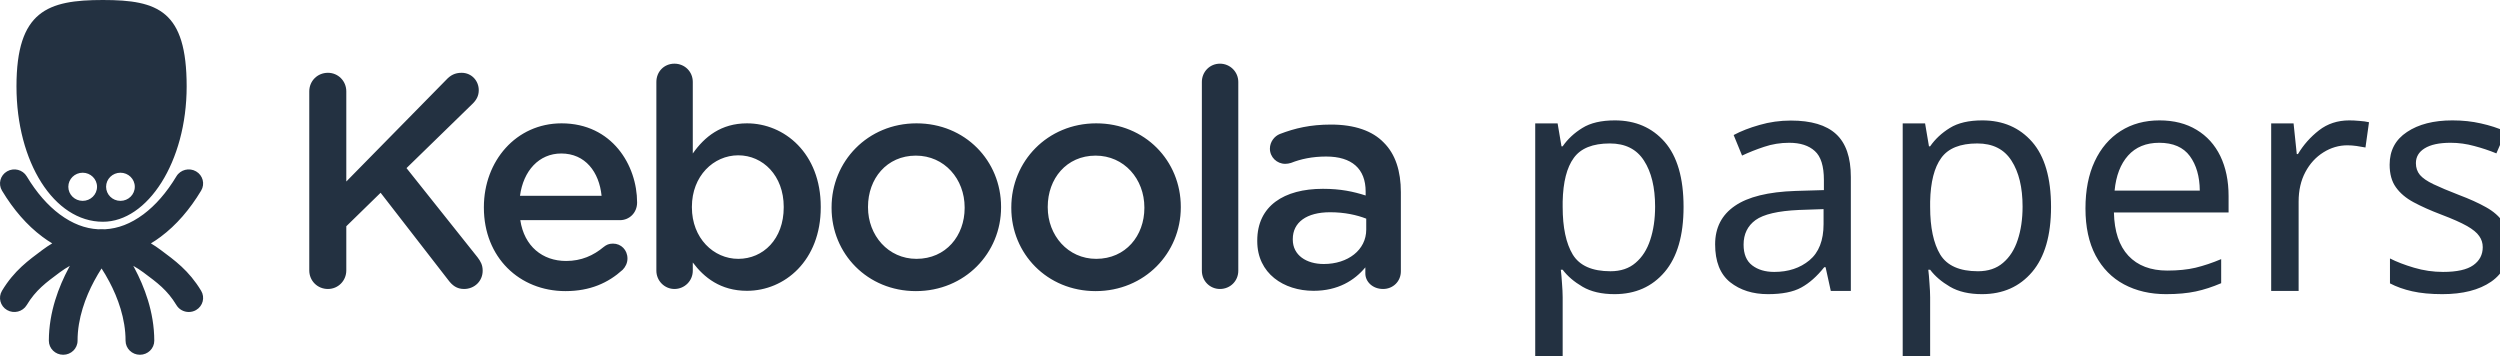
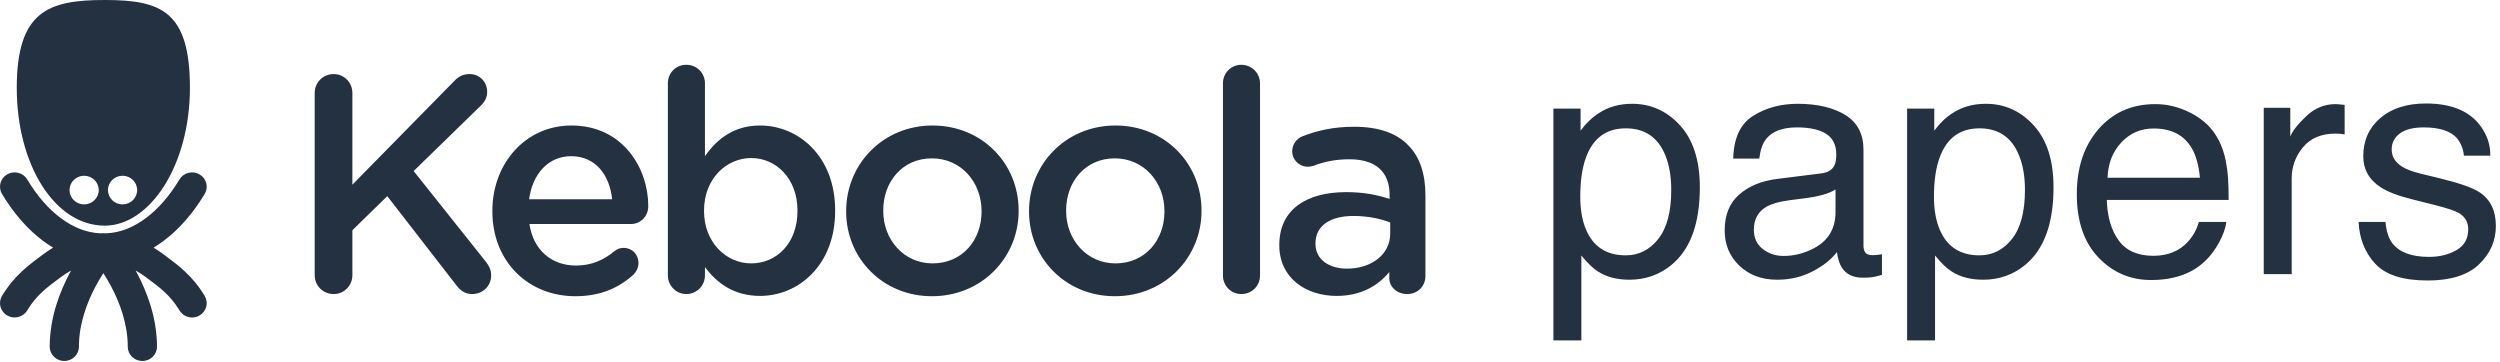
- <svg xmlns="http://www.w3.org/2000/svg" width="232px" height="33px" viewBox="0 0 232 33" version="1.1">
-   <defs />
+ <svg xmlns="http://www.w3.org/2000/svg" width="228px" height="33px" viewBox="0 0 228 33" version="1.1">
  <g id="Website" stroke="none" stroke-width="1" fill="none" fill-rule="evenodd">
-     <g id="papers-styles" transform="translate(-130, -44)" fill="#233141">
-       <g id="logo" transform="translate(130, 41)">
-         <text id="LearnMore-Copy-5" font-family="RobotoSlab-Regular, Roboto Slab" font-size="29" font-weight="normal">
-           <tspan x="140" y="30">papers</tspan>
-         </text>
+     <g id="papers-home" transform="translate(-255, -44)" fill="#233141">
+       <g id="logo" transform="translate(255, 41)">
+         <path d="M148.27,26.287 C149.459,26.287 150.448,25.789 151.236,24.793 C152.024,23.797 152.418,22.308 152.418,20.325 C152.418,19.117 152.244,18.078 151.895,17.21 C151.234,15.539 150.025,14.704 148.27,14.704 C146.504,14.704 145.296,15.586 144.645,17.352 C144.295,18.296 144.121,19.494 144.121,20.948 C144.121,22.119 144.295,23.115 144.645,23.936 C145.305,25.503 146.514,26.287 148.27,26.287 Z M141.671,12.905 L144.149,12.905 L144.149,14.916 C144.659,14.227 145.216,13.694 145.82,13.316 C146.679,12.75 147.689,12.466 148.85,12.466 C150.568,12.466 152.027,13.125 153.226,14.442 C154.424,15.759 155.024,17.639 155.024,20.084 C155.024,23.389 154.16,25.749 152.433,27.165 C151.338,28.061 150.063,28.51 148.609,28.51 C147.467,28.51 146.509,28.26 145.735,27.759 C145.282,27.476 144.777,26.99 144.22,26.301 L144.22,34.046 L141.671,34.046 L141.671,12.905 Z M159.952,23.964 C159.952,24.701 160.221,25.281 160.759,25.706 C161.297,26.131 161.934,26.343 162.67,26.343 C163.567,26.343 164.436,26.136 165.276,25.72 C166.692,25.031 167.4,23.903 167.4,22.336 L167.4,20.283 C167.088,20.481 166.687,20.646 166.196,20.778 C165.705,20.91 165.224,21.005 164.752,21.062 L163.208,21.26 C162.283,21.382 161.59,21.576 161.127,21.84 C160.343,22.284 159.952,22.992 159.952,23.964 Z M166.125,18.81 C166.711,18.735 167.103,18.489 167.301,18.074 C167.414,17.847 167.471,17.521 167.471,17.097 C167.471,16.228 167.162,15.598 166.543,15.206 C165.925,14.815 165.04,14.619 163.888,14.619 C162.557,14.619 161.613,14.977 161.056,15.695 C160.745,16.091 160.542,16.681 160.447,17.465 L158.068,17.465 C158.116,15.596 158.722,14.295 159.888,13.564 C161.054,12.832 162.406,12.466 163.945,12.466 C165.729,12.466 167.178,12.806 168.292,13.486 C169.396,14.166 169.949,15.223 169.949,16.658 L169.949,25.395 C169.949,25.659 170.003,25.871 170.112,26.032 C170.22,26.192 170.449,26.272 170.798,26.272 C170.912,26.272 171.039,26.265 171.181,26.251 C171.322,26.237 171.473,26.216 171.634,26.188 L171.634,28.071 C171.237,28.184 170.935,28.255 170.728,28.283 C170.52,28.312 170.237,28.326 169.878,28.326 C169,28.326 168.363,28.014 167.966,27.391 C167.759,27.061 167.612,26.593 167.527,25.989 C167.008,26.669 166.262,27.259 165.29,27.759 C164.318,28.26 163.246,28.51 162.076,28.51 C160.669,28.51 159.52,28.083 158.628,27.228 C157.736,26.374 157.29,25.305 157.29,24.021 C157.29,22.614 157.729,21.524 158.606,20.75 C159.484,19.976 160.636,19.499 162.062,19.32 L166.125,18.81 Z M180.526,26.287 C181.716,26.287 182.705,25.789 183.493,24.793 C184.281,23.797 184.675,22.308 184.675,20.325 C184.675,19.117 184.501,18.078 184.151,17.21 C183.491,15.539 182.282,14.704 180.526,14.704 C178.761,14.704 177.553,15.586 176.901,17.352 C176.552,18.296 176.377,19.494 176.377,20.948 C176.377,22.119 176.552,23.115 176.901,23.936 C177.562,25.503 178.77,26.287 180.526,26.287 Z M173.928,12.905 L176.406,12.905 L176.406,14.916 C176.916,14.227 177.472,13.694 178.077,13.316 C178.936,12.75 179.946,12.466 181.107,12.466 C182.825,12.466 184.284,13.125 185.482,14.442 C186.681,15.759 187.281,17.639 187.281,20.084 C187.281,23.389 186.417,25.749 184.689,27.165 C183.594,28.061 182.32,28.51 180.866,28.51 C179.724,28.51 178.766,28.26 177.992,27.759 C177.539,27.476 177.034,26.99 176.477,26.301 L176.477,34.046 L173.928,34.046 L173.928,12.905 Z M196.57,12.495 C197.646,12.495 198.689,12.747 199.699,13.252 C200.709,13.757 201.479,14.411 202.007,15.213 C202.517,15.978 202.857,16.87 203.027,17.89 C203.178,18.588 203.253,19.702 203.253,21.231 L192.138,21.231 C192.185,22.77 192.548,24.004 193.228,24.934 C193.908,25.864 194.96,26.329 196.386,26.329 C197.717,26.329 198.779,25.89 199.572,25.012 C200.025,24.502 200.346,23.912 200.535,23.242 L203.041,23.242 C202.975,23.799 202.755,24.42 202.383,25.104 C202.01,25.789 201.592,26.348 201.129,26.782 C200.355,27.537 199.397,28.047 198.255,28.312 C197.641,28.463 196.947,28.538 196.173,28.538 C194.285,28.538 192.685,27.851 191.373,26.478 C190.061,25.104 189.405,23.181 189.405,20.708 C189.405,18.272 190.066,16.294 191.387,14.774 C192.709,13.255 194.436,12.495 196.57,12.495 Z M200.634,19.207 C200.53,18.102 200.289,17.219 199.912,16.559 C199.213,15.331 198.047,14.718 196.414,14.718 C195.243,14.718 194.262,15.14 193.469,15.985 C192.676,16.83 192.256,17.904 192.208,19.207 L200.634,19.207 Z M206.454,12.834 L208.875,12.834 L208.875,15.454 C209.073,14.944 209.559,14.324 210.333,13.592 C211.108,12.86 212,12.495 213.01,12.495 C213.057,12.495 213.137,12.499 213.25,12.509 C213.364,12.518 213.557,12.537 213.831,12.565 L213.831,15.256 C213.68,15.228 213.541,15.209 213.413,15.199 C213.286,15.19 213.147,15.185 212.996,15.185 C211.712,15.185 210.725,15.598 210.036,16.424 C209.347,17.25 209.002,18.201 209.002,19.277 L209.002,28 L206.454,28 L206.454,12.834 Z M217.555,23.242 C217.631,24.092 217.843,24.743 218.192,25.196 C218.834,26.018 219.948,26.428 221.534,26.428 C222.478,26.428 223.309,26.223 224.026,25.812 C224.744,25.402 225.103,24.767 225.103,23.908 C225.103,23.256 224.815,22.761 224.239,22.421 C223.871,22.213 223.144,21.972 222.058,21.699 L220.033,21.189 C218.74,20.868 217.786,20.509 217.173,20.113 C216.078,19.424 215.53,18.47 215.53,17.252 C215.53,15.818 216.047,14.656 217.081,13.769 C218.115,12.882 219.505,12.438 221.251,12.438 C223.535,12.438 225.183,13.108 226.193,14.449 C226.825,15.298 227.132,16.214 227.113,17.196 L224.706,17.196 C224.659,16.62 224.456,16.096 224.097,15.624 C223.512,14.954 222.497,14.619 221.053,14.619 C220.09,14.619 219.361,14.803 218.865,15.171 C218.369,15.539 218.122,16.025 218.122,16.629 C218.122,17.29 218.447,17.819 219.099,18.215 C219.476,18.451 220.033,18.659 220.77,18.838 L222.455,19.249 C224.286,19.693 225.513,20.122 226.136,20.538 C227.127,21.189 227.623,22.213 227.623,23.61 C227.623,24.96 227.111,26.126 226.087,27.108 C225.062,28.09 223.502,28.581 221.407,28.581 C219.151,28.581 217.553,28.068 216.614,27.044 C215.674,26.02 215.172,24.753 215.105,23.242 L217.555,23.242 Z" id="LearnMore-Copy-5" />
        <path d="M126.787,24.307 C126.787,26.2 125.083,27.5 122.848,27.5 C121.228,27.5 119.971,26.681 119.971,25.239 L119.971,25.183 C119.971,23.629 121.256,22.696 123.435,22.696 C124.775,22.696 125.921,22.952 126.787,23.291 L126.787,24.307 Z M128.408,16.226 C127.374,15.153 125.726,14.56 123.519,14.56 C121.59,14.56 120.166,14.899 118.769,15.436 C118.266,15.633 117.847,16.17 117.847,16.792 C117.847,17.583 118.49,18.204 119.272,18.204 C119.44,18.204 119.607,18.176 119.802,18.119 C120.725,17.753 121.787,17.526 123.072,17.526 C125.446,17.526 126.732,18.657 126.732,20.776 L126.732,21.142 C125.586,20.776 124.413,20.522 122.764,20.522 C119.16,20.522 116.673,22.103 116.673,25.325 L116.673,25.381 C116.673,28.376 119.132,29.987 121.898,29.987 C124.161,29.987 125.698,29.026 126.704,27.811 L126.704,28.376 C126.704,29.139 127.374,29.817 128.352,29.817 C129.274,29.817 130,29.111 130,28.179 L130,20.831 C130,18.883 129.497,17.3 128.408,16.226 Z M113.21,8.909 C112.26,8.909 111.533,9.672 111.533,10.604 L111.533,28.122 C111.533,29.083 112.288,29.817 113.21,29.817 C114.159,29.817 114.914,29.083 114.914,28.122 L114.914,10.604 C114.914,9.672 114.159,8.909 113.21,8.909 Z M106.198,22.302 C106.198,24.872 104.466,27.021 101.728,27.021 C99.102,27.021 97.23,24.845 97.23,22.245 L97.23,22.188 C97.23,19.59 98.962,17.442 101.672,17.442 C104.326,17.442 106.198,19.616 106.198,22.245 L106.198,22.302 Z M101.728,14.446 C97.202,14.446 93.849,17.979 93.849,22.245 L93.849,22.302 C93.849,26.539 97.174,30.015 101.672,30.015 C106.226,30.015 109.578,26.483 109.578,22.245 L109.578,22.188 C109.578,17.922 106.254,14.446 101.728,14.446 Z M89.519,22.302 C89.519,24.872 87.787,27.021 85.049,27.021 C82.423,27.021 80.551,24.845 80.551,22.245 L80.551,22.188 C80.551,19.59 82.283,17.442 84.993,17.442 C87.648,17.442 89.519,19.616 89.519,22.245 L89.519,22.302 Z M85.049,14.446 C80.523,14.446 77.17,17.979 77.17,22.245 L77.17,22.302 C77.17,26.539 80.495,30.015 84.993,30.015 C89.547,30.015 92.899,26.483 92.899,22.245 L92.899,22.188 C92.899,17.922 89.575,14.446 85.049,14.446 Z M72.729,22.245 C72.729,25.183 70.829,27.021 68.511,27.021 C66.22,27.021 64.208,25.099 64.208,22.245 L64.208,22.188 C64.208,19.334 66.22,17.413 68.511,17.413 C70.802,17.413 72.729,19.306 72.729,22.188 L72.729,22.245 Z M69.32,14.446 C66.918,14.446 65.382,15.69 64.291,17.244 L64.291,10.604 C64.291,9.643 63.538,8.909 62.587,8.909 C61.637,8.909 60.911,9.643 60.911,10.604 L60.911,28.122 C60.911,29.054 61.665,29.817 62.587,29.817 C63.538,29.817 64.291,29.054 64.291,28.122 L64.291,27.359 C65.326,28.743 66.862,29.987 69.32,29.987 C72.813,29.987 76.166,27.189 76.166,22.245 L76.166,22.188 C76.166,17.215 72.785,14.446 69.32,14.446 Z M48.256,21.171 C48.563,18.854 50.016,17.244 52.084,17.244 C54.319,17.244 55.603,18.966 55.827,21.171 L48.256,21.171 Z M52.112,14.446 C47.892,14.446 44.904,17.95 44.904,22.217 L44.904,22.273 C44.904,26.879 48.2,30.015 52.474,30.015 C54.766,30.015 56.441,29.252 57.782,28.037 C58.034,27.783 58.229,27.415 58.229,26.992 C58.229,26.2 57.643,25.607 56.888,25.607 C56.497,25.607 56.274,25.721 56.022,25.918 C55.072,26.709 53.955,27.218 52.531,27.218 C50.352,27.218 48.647,25.861 48.284,23.431 L57.532,23.431 C58.398,23.431 59.123,22.753 59.123,21.792 C59.123,18.346 56.805,14.446 52.112,14.446 Z M37.724,18.6 L43.815,12.667 C44.205,12.299 44.429,11.903 44.429,11.367 C44.429,10.519 43.786,9.756 42.836,9.756 C42.222,9.756 41.803,9.982 41.411,10.406 L32.137,19.844 L32.137,11.48 C32.137,10.519 31.382,9.756 30.432,9.756 C29.455,9.756 28.7,10.519 28.7,11.48 L28.7,28.093 C28.7,29.054 29.455,29.817 30.432,29.817 C31.382,29.817 32.137,29.054 32.137,28.093 L32.137,23.996 L35.321,20.888 L41.607,28.998 C41.97,29.479 42.389,29.817 43.06,29.817 C44.038,29.817 44.792,29.083 44.792,28.122 C44.792,27.585 44.596,27.246 44.317,26.879 L37.724,18.6 Z M7.672,19.028 C8.408,19.028 9.005,19.613 9.005,20.333 C9.005,21.056 8.408,21.64 7.672,21.64 C6.937,21.64 6.34,21.056 6.34,20.333 C6.34,19.613 6.937,19.028 7.672,19.028 Z M11.177,19.028 C11.913,19.028 12.509,19.613 12.509,20.333 C12.509,21.056 11.913,21.64 11.177,21.64 C10.441,21.64 9.845,21.056 9.845,20.333 C9.845,19.613 10.441,19.028 11.177,19.028 Z M9.551,23.579 C13.684,23.579 17.322,18.038 17.322,11.019 C17.322,4.002 14.676,3 9.551,3 C4.425,3 1.529,4.002 1.529,11.019 C1.529,18.038 5.005,23.579 9.551,23.579 Z M18.666,29.985 C18.108,29.056 17.482,28.331 16.84,27.736 C16.196,27.14 15.549,26.669 14.919,26.199 C14.622,25.976 14.316,25.771 14.005,25.585 C14.316,25.399 14.622,25.192 14.919,24.969 C16.357,23.896 17.608,22.448 18.666,20.689 C19.039,20.068 18.828,19.267 18.194,18.902 C17.56,18.536 16.744,18.742 16.37,19.363 C15.454,20.887 14.413,22.067 13.306,22.891 C12.12,23.771 10.953,24.207 9.754,24.276 C9.644,24.273 9.535,24.269 9.425,24.269 C9.316,24.269 9.205,24.273 9.096,24.276 C7.896,24.207 6.73,23.771 5.543,22.891 C4.436,22.067 3.396,20.887 2.48,19.363 C2.107,18.742 1.289,18.536 0.656,18.902 C0.022,19.267 -0.189,20.068 0.185,20.69 C1.243,22.448 2.492,23.896 3.93,24.969 C4.228,25.192 4.533,25.399 4.845,25.585 C4.533,25.771 4.228,25.976 3.93,26.199 C3.302,26.669 2.654,27.14 2.011,27.736 C1.369,28.331 0.742,29.056 0.185,29.985 C-0.189,30.606 0.022,31.407 0.656,31.773 C1.289,32.138 2.107,31.932 2.48,31.311 C2.909,30.599 3.349,30.093 3.844,29.63 C4.338,29.17 4.9,28.757 5.544,28.277 C5.859,28.044 6.171,27.842 6.484,27.67 C6.446,27.737 6.409,27.805 6.373,27.876 C5.469,29.574 4.538,31.932 4.533,34.617 C4.533,35.338 5.13,35.922 5.865,35.922 C6.601,35.922 7.198,35.338 7.198,34.617 C7.193,32.544 7.949,30.549 8.733,29.086 C8.971,28.64 9.21,28.244 9.425,27.911 C9.652,28.261 9.904,28.68 10.154,29.155 C10.925,30.611 11.657,32.575 11.652,34.617 C11.652,35.338 12.248,35.922 12.985,35.922 C13.721,35.922 14.317,35.338 14.317,34.617 C14.313,31.932 13.381,29.574 12.478,27.876 C12.44,27.805 12.403,27.737 12.367,27.67 C12.679,27.842 12.992,28.044 13.306,28.277 C13.95,28.757 14.511,29.17 15.006,29.63 C15.501,30.093 15.94,30.599 16.37,31.31 C16.618,31.724 17.063,31.953 17.519,31.953 C17.749,31.953 17.982,31.895 18.194,31.773 C18.828,31.407 19.039,30.606 18.666,29.985 Z" fill-rule="nonzero" />
      </g>
    </g>
  </g>
</svg>
